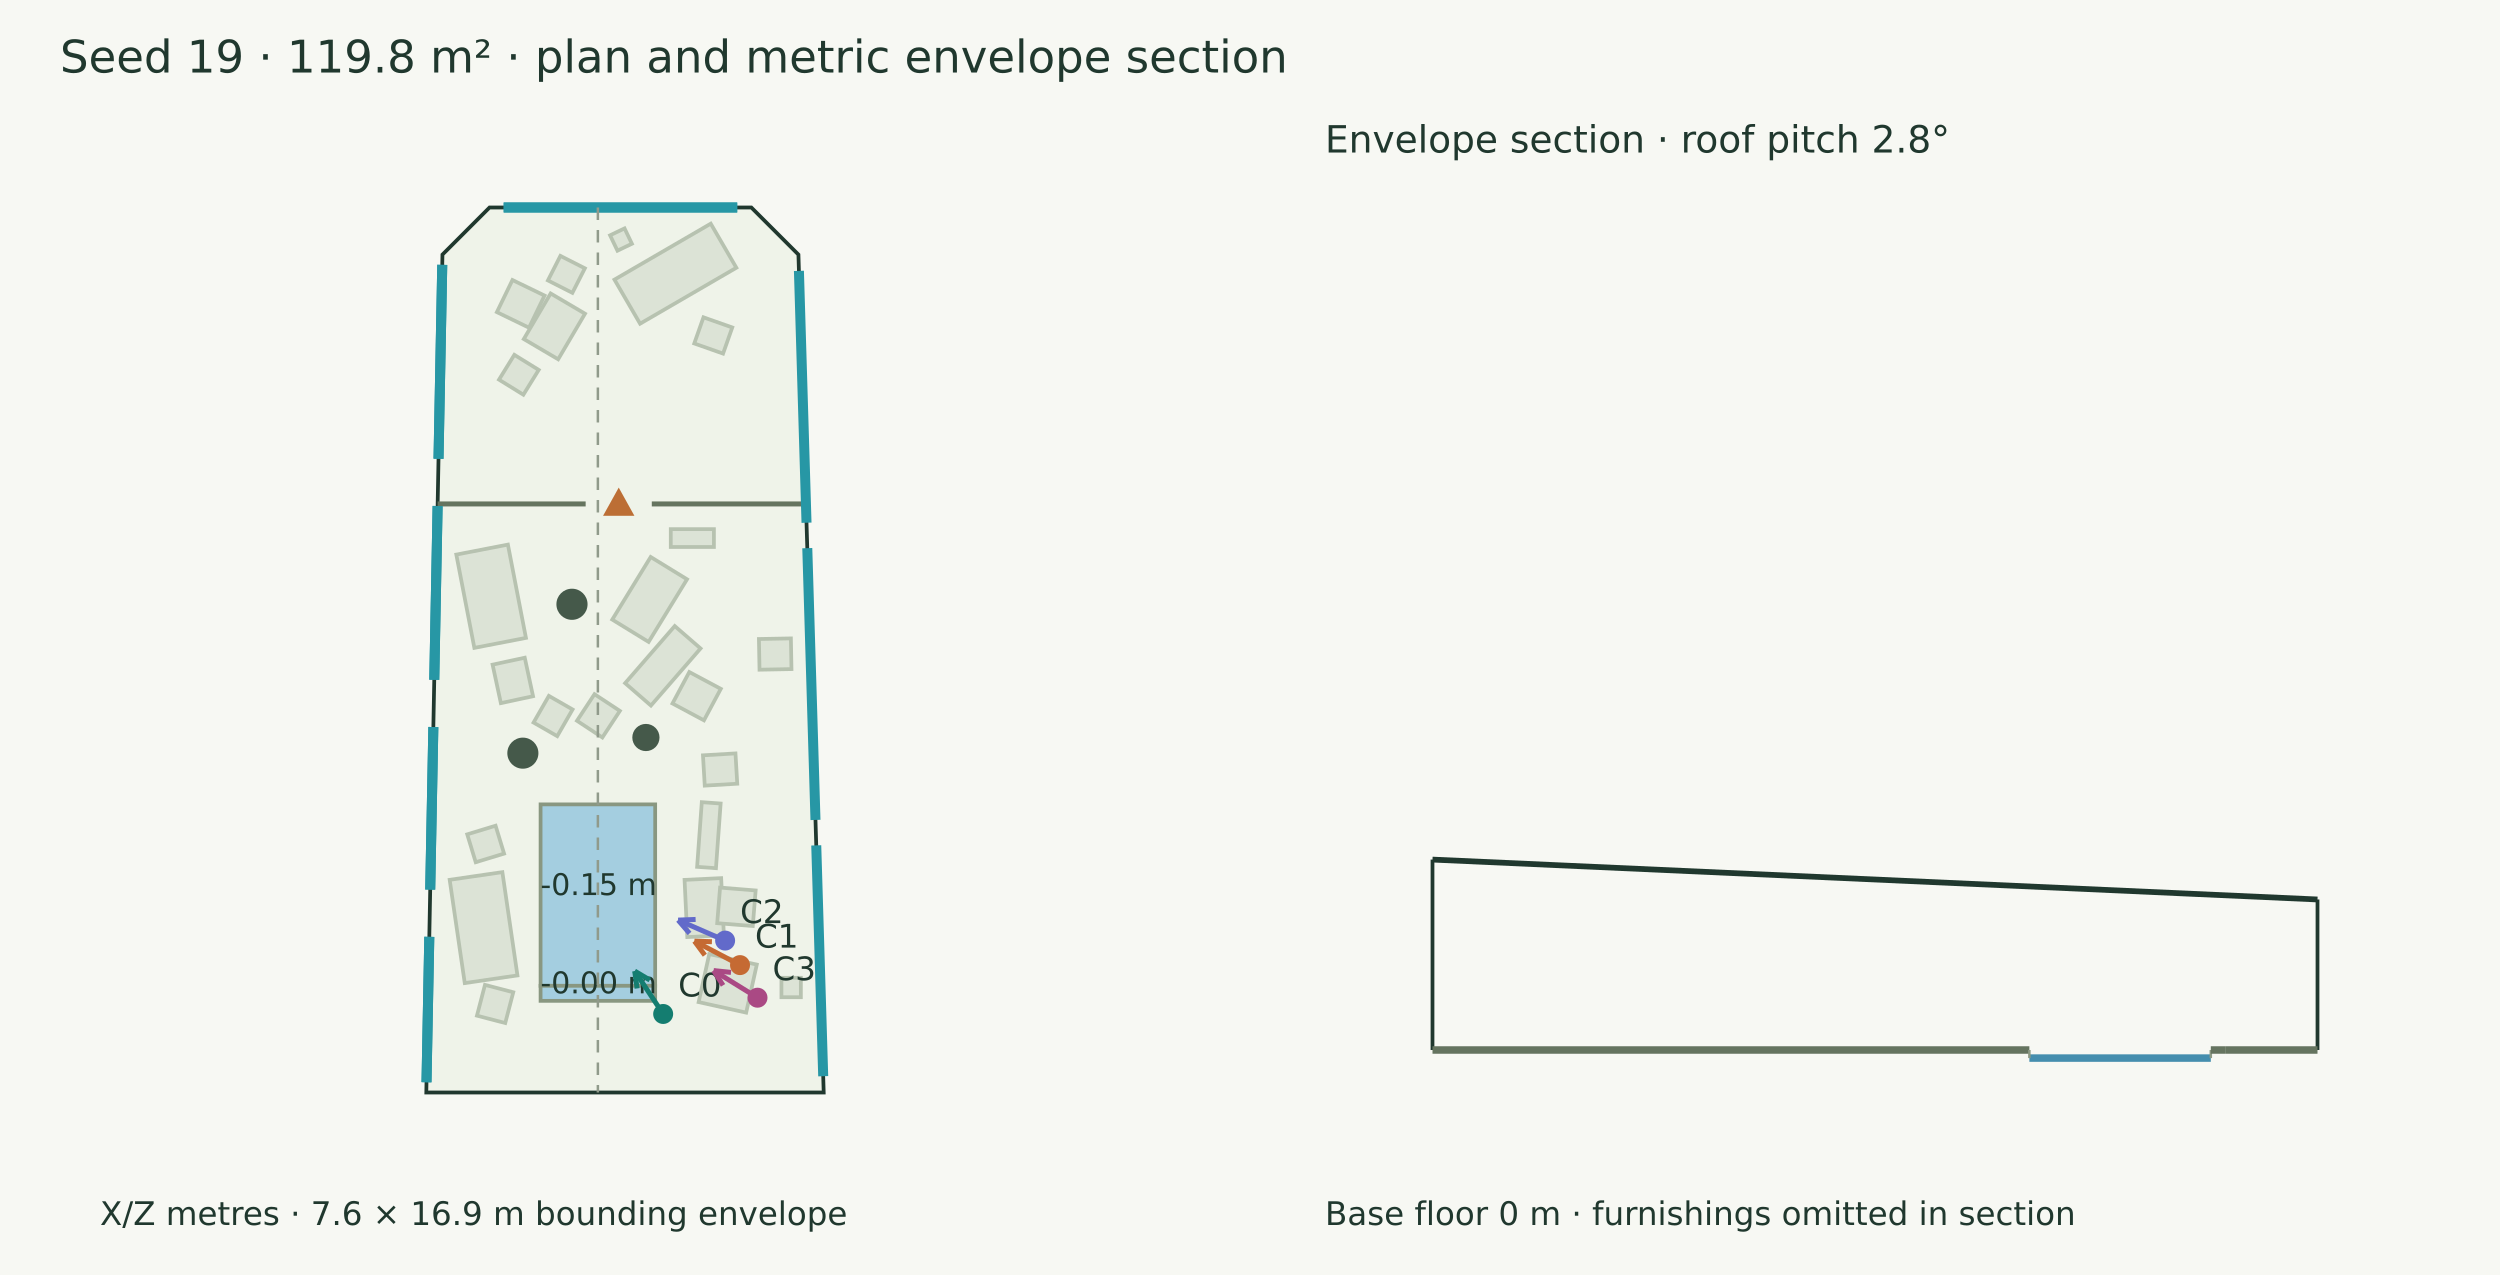
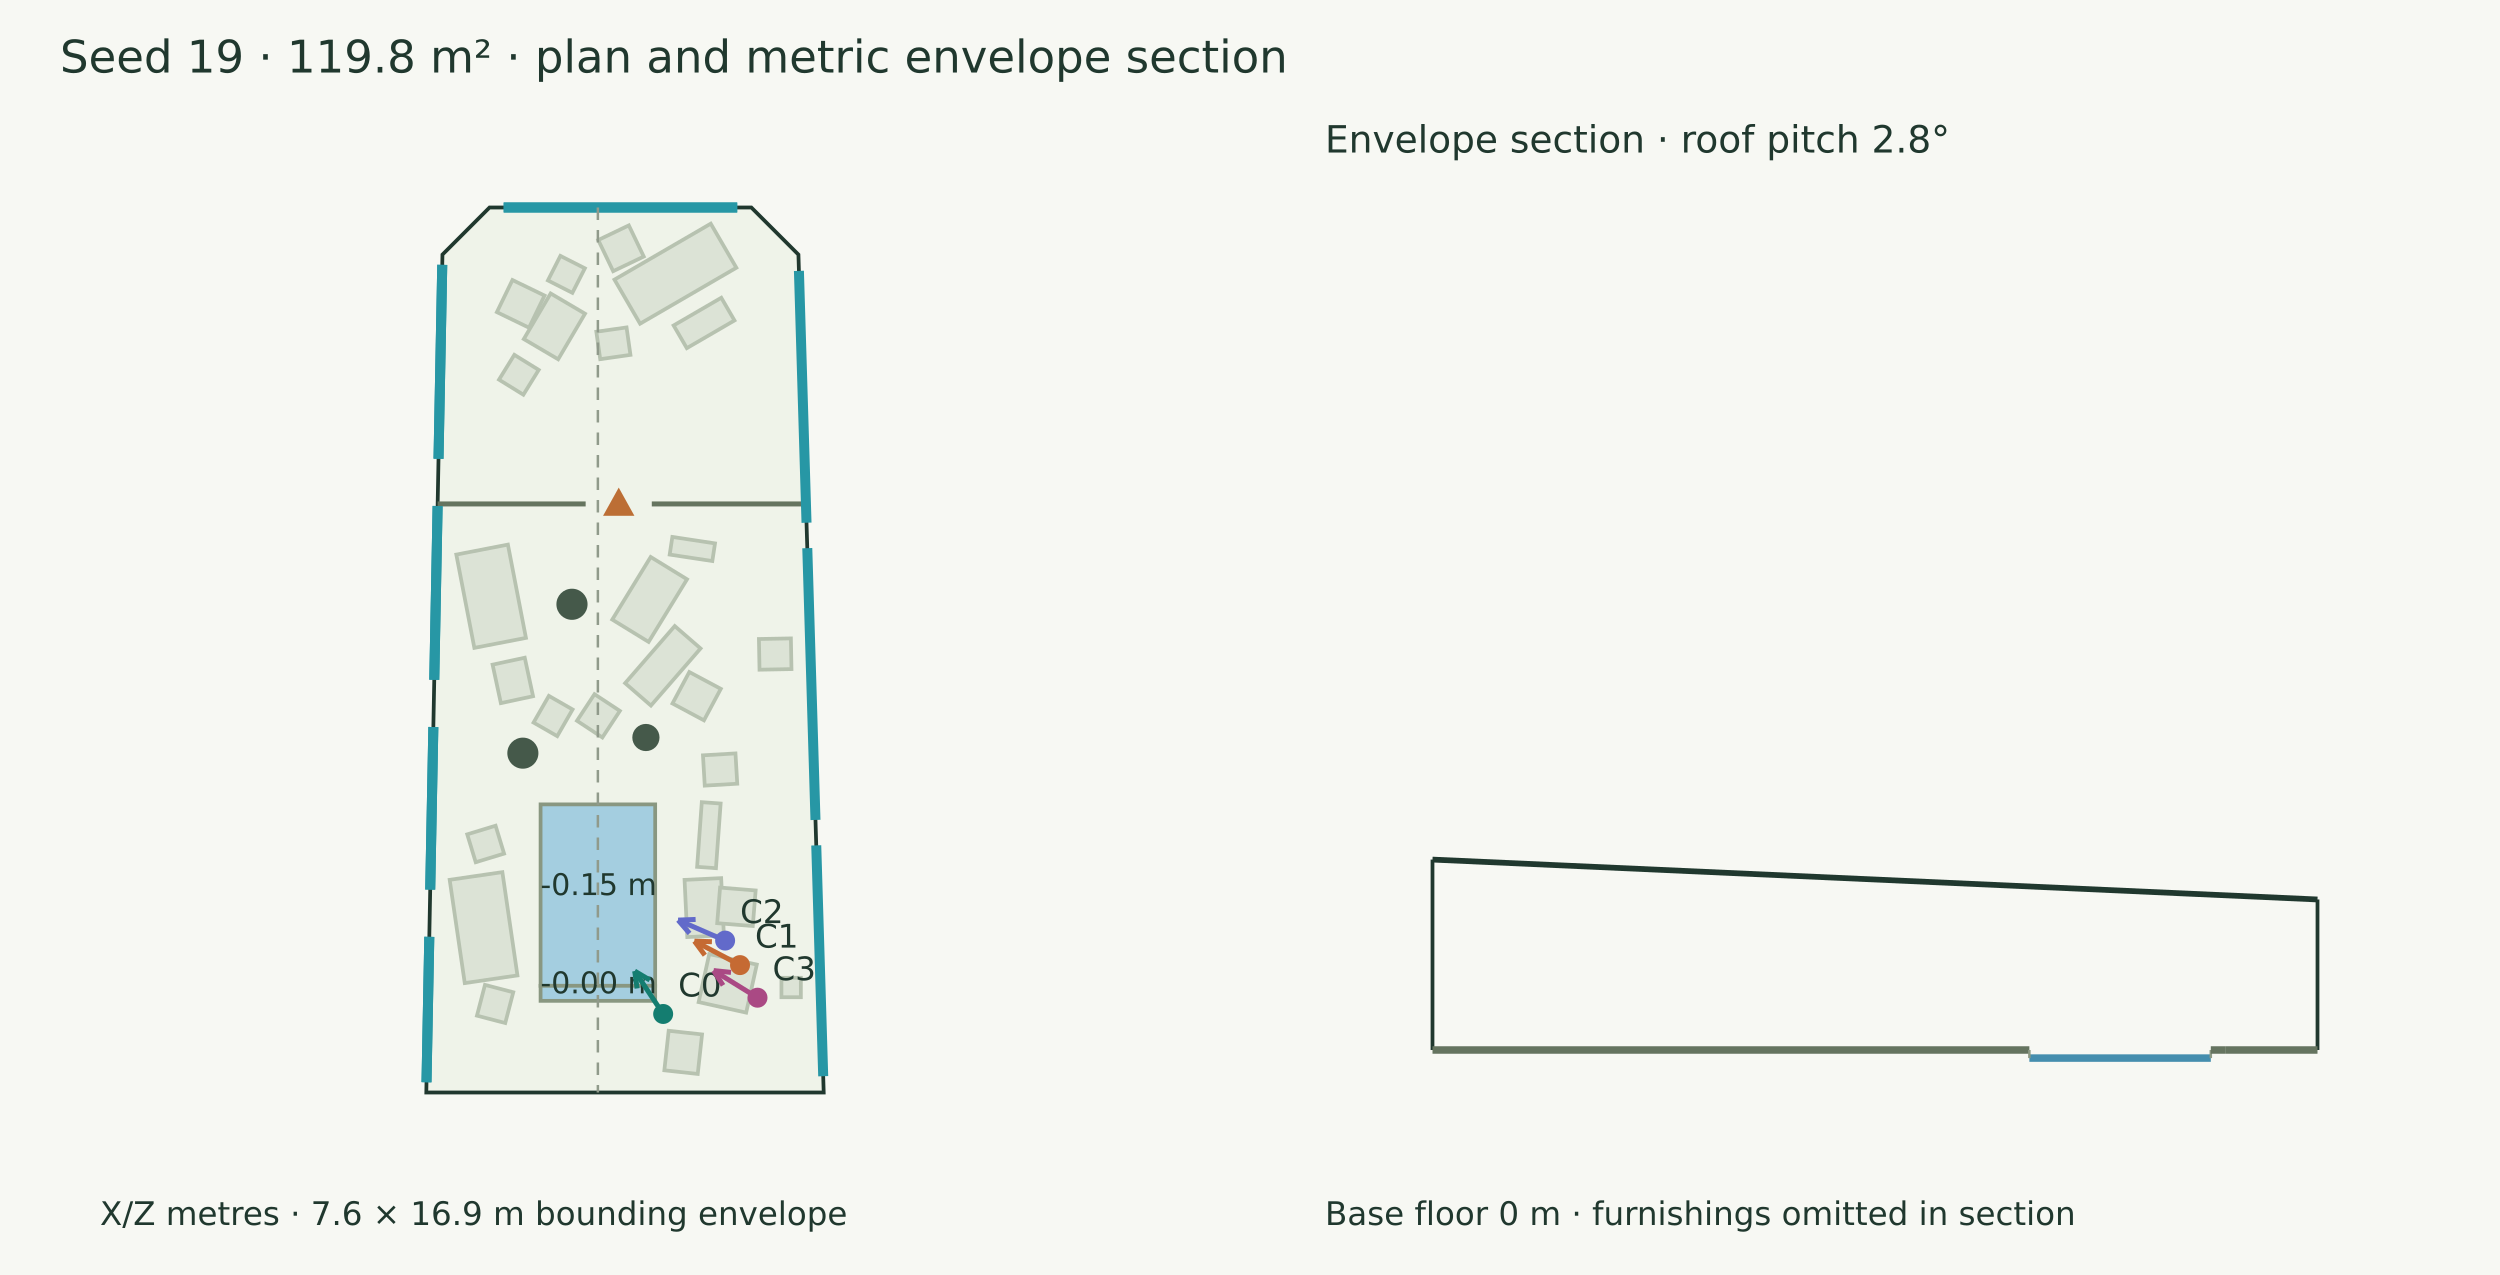
<svg xmlns="http://www.w3.org/2000/svg" width="1000" height="510" viewBox="0 0 1000 510">
  <rect width="100%" height="100%" fill="#f7f8f3" />
  <g font-family="DejaVu Sans" fill="#20382e">
    <text x="24.000" y="29.000" font-size="18">Seed 19 · 119.8 m² · plan and metric envelope section</text>
    <polygon points="195.819,82.999 300.535,82.999 319.372,101.837 329.480,437.001 170.520,437.001 176.982,101.837" fill="#eff3e9" stroke="#20382e" stroke-width="1.5" />
    <polygon points="234.002,125.477 223.263,143.714 209.518,135.620 220.257,117.383" fill="#dce3d6" stroke="#b7c2b0" stroke-width="1.5" />
    <polygon points="217.828,118.236 211.598,131.085 198.750,124.855 204.979,112.007" fill="#dce3d6" stroke="#b7c2b0" stroke-width="1.5" />
    <polygon points="294.541,107.097 256.032,129.477 245.785,111.845 284.294,89.465" fill="#dce3d6" stroke="#b7c2b0" stroke-width="1.5" />
    <polygon points="244.901,247.843 260.274,222.796 274.813,231.719 259.440,256.767" fill="#dce3d6" stroke="#b7c2b0" stroke-width="1.5" />
    <polygon points="250.047,273.267 269.895,250.419 280.215,259.384 260.367,282.232" fill="#dce3d6" stroke="#b7c2b0" stroke-width="1.5" />
    <polygon points="268.989,281.402 275.723,268.811 288.315,275.546 281.580,288.137" fill="#dce3d6" stroke="#b7c2b0" stroke-width="1.5" />
    <polygon points="185.904,393.239 179.868,351.928 200.943,348.849 206.979,390.160" fill="#dce3d6" stroke="#b7c2b0" stroke-width="1.5" />
    <polygon points="274.914,374.828 273.824,351.947 288.466,351.250 289.555,374.131" fill="#dce3d6" stroke="#b7c2b0" stroke-width="1.5" />
    <polygon points="286.878,369.269 288.027,355.036 302.260,356.184 301.111,370.417" fill="#dce3d6" stroke="#b7c2b0" stroke-width="1.5" />
    <polygon points="189.741,259.146 182.524,221.831 203.158,217.841 210.375,255.155" fill="#dce3d6" stroke="#b7c2b0" stroke-width="1.5" />
-     <polygon points="268.310,211.656 285.564,211.656 285.564,218.795 268.310,218.795" fill="#dce3d6" stroke="#b7c2b0" stroke-width="1.5" />
+     <polygon points="279.089,429.578 265.738,428.115 267.469,412.313 280.820,413.775" fill="#dce3d6" stroke="#b7c2b0" stroke-width="1.5" />
+     <polygon points="268.942,214.773 286.001,217.355 284.932,224.415 267.873,221.832" fill="#dce3d6" stroke="#b7c2b0" stroke-width="1.5" />
+     <polygon points="293.787,128.180 274.724,139.259 269.448,130.181 288.511,119.102" fill="#dce3d6" stroke="#b7c2b0" stroke-width="1.5" />
    <polygon points="312.576,391.119 320.345,391.119 320.345,398.888 312.576,398.888" fill="#dce3d6" stroke="#b7c2b0" stroke-width="1.5" />
    <polygon points="278.847,346.734 280.719,320.866 288.253,321.412 286.380,347.279" fill="#dce3d6" stroke="#b7c2b0" stroke-width="1.5" />
    <polygon points="200.345,281.255 197.031,265.856 209.903,263.086 213.217,278.486" fill="#dce3d6" stroke="#b7c2b0" stroke-width="1.5" />
    <polygon points="233.943,107.326 228.951,117.148 219.163,112.174 224.155,102.352" fill="#dce3d6" stroke="#b7c2b0" stroke-width="1.5" />
    <polygon points="215.481,147.962 209.343,157.888 199.598,151.862 205.736,141.935" fill="#dce3d6" stroke="#b7c2b0" stroke-width="1.5" />
    <polygon points="190.290,344.893 186.890,333.739 198.231,330.282 201.630,341.437" fill="#dce3d6" stroke="#b7c2b0" stroke-width="1.5" />
    <polygon points="281.185,302.132 294.186,301.364 294.902,313.482 281.901,314.250" fill="#dce3d6" stroke="#b7c2b0" stroke-width="1.5" />
    <polygon points="258.071,371.986 250.210,372.072 250.128,364.583 257.989,364.497" fill="#dce3d6" stroke="#b7c2b0" stroke-width="1.5" />
    <polygon points="283.703,381.635 302.718,385.843 298.469,405.050 279.453,400.842" fill="#dce3d6" stroke="#b7c2b0" stroke-width="1.5" />
    <polygon points="316.354,255.359 316.591,267.636 303.806,267.882 303.569,255.605" fill="#dce3d6" stroke="#b7c2b0" stroke-width="1.5" />
    <polygon points="230.786,288.306 237.793,277.672 247.947,284.362 240.940,294.997" fill="#dce3d6" stroke="#b7c2b0" stroke-width="1.5" />
-     <polygon points="277.705,137.387 281.387,126.931 292.905,130.987 289.223,141.443" fill="#dce3d6" stroke="#b7c2b0" stroke-width="1.5" />
-     <polygon points="252.763,97.502 246.979,100.273 244.032,94.122 249.816,91.351" fill="#dce3d6" stroke="#b7c2b0" stroke-width="1.5" />
+     <polygon points="240.089,143.667 238.529,132.691 250.619,130.973 252.179,141.949" fill="#dce3d6" stroke="#b7c2b0" stroke-width="1.5" />
+     <polygon points="257.499,102.615 245.268,108.475 239.296,96.010 251.527,90.150" fill="#dce3d6" stroke="#b7c2b0" stroke-width="1.5" />
    <polygon points="193.990,393.952 205.306,396.903 202.097,409.212 190.780,406.262" fill="#dce3d6" stroke="#b7c2b0" stroke-width="1.5" />
    <polygon points="213.420,289.024 219.546,278.350 229.022,283.789 222.896,294.463" fill="#dce3d6" stroke="#b7c2b0" stroke-width="1.5" />
    <polygon points="216.232,321.750 262.068,321.750 262.068,394.323 216.232,394.323" fill="#a4cee0" stroke="#899781" stroke-width="1.5" />
    <text x="216.150" y="358.037" font-size="12">-0.15 m</text>
    <polygon points="216.232,394.323 262.068,394.323 262.068,400.336 216.232,400.336" fill="#a4cee0" stroke="#899781" stroke-width="1.5" />
    <text x="216.150" y="397.330" font-size="12">-0.00 m</text>
    <circle cx="228.793" cy="241.711" r="6.23" fill="#45594a" />
    <circle cx="209.147" cy="301.264" r="6.217" fill="#45594a" />
    <circle cx="258.364" cy="295.002" r="5.44" fill="#45594a" />
    <path d="M175.059,201.576 L234.263,201.576" stroke="#65745f" stroke-width="2" fill="none" />
    <path d="M260.717,201.576 L322.380,201.576" stroke="#65745f" stroke-width="2" fill="none" />
    <polygon points="247.490,196.576 242.490,205.576 252.490,205.576" fill="#bc6e35" stroke="#bc6e35" stroke-width="1.5" />
    <path d="M201.467,82.999 L294.887,82.999" stroke="#2797a5" stroke-width="4" fill="none" />
    <path d="M201.467,82.999 L294.887,82.999" stroke="#2797a5" stroke-width="4" fill="none" />
    <path d="M319.569,108.350 L322.607,209.087" stroke="#2797a5" stroke-width="4" fill="none" />
    <path d="M322.913,219.259 L326.192,327.975" stroke="#2797a5" stroke-width="4" fill="none" />
    <path d="M326.499,338.147 L329.283,430.487" stroke="#2797a5" stroke-width="4" fill="none" />
    <path d="M170.599,432.899 L171.721,374.735" stroke="#2797a5" stroke-width="4" fill="none" />
    <path d="M170.599,432.899 L171.721,374.735" stroke="#2797a5" stroke-width="4" fill="none" />
    <path d="M172.085,355.840 L173.339,290.813" stroke="#2797a5" stroke-width="4" fill="none" />
    <path d="M172.085,355.840 L173.339,290.813" stroke="#2797a5" stroke-width="4" fill="none" />
    <path d="M173.703,271.917 L175.043,202.407" stroke="#2797a5" stroke-width="4" fill="none" />
    <path d="M173.703,271.917 L175.043,202.407" stroke="#2797a5" stroke-width="4" fill="none" />
    <path d="M175.407,183.511 L176.902,105.938" stroke="#2797a5" stroke-width="4" fill="none" />
    <path d="M175.407,183.511 L176.902,105.938" stroke="#2797a5" stroke-width="4" fill="none" />
    <path d="M265.265,405.591 L253.891,388.447" stroke="#147d70" stroke-width="2" fill="none" />
    <path d="M253.891,388.447 L259.913,392.016" stroke="#147d70" stroke-width="2" fill="none" />
    <path d="M253.891,388.447 L254.838,395.382" stroke="#147d70" stroke-width="2" fill="none" />
    <circle cx="265.265" cy="405.591" r="4" fill="#147d70" />
    <text x="271.265" y="398.591" font-size="13">C0</text>
    <path d="M296.007,386.042 L277.771,376.456" stroke="#c56a33" stroke-width="2" fill="none" />
    <path d="M277.771,376.456 L284.767,376.694" stroke="#c56a33" stroke-width="2" fill="none" />
    <path d="M277.771,376.456 L281.933,382.084" stroke="#c56a33" stroke-width="2" fill="none" />
    <circle cx="296.007" cy="386.042" r="4" fill="#c56a33" />
    <text x="302.007" y="379.042" font-size="13">C1</text>
    <path d="M290.048,376.234 L271.251,368.052" stroke="#626aca" stroke-width="2" fill="none" />
    <path d="M271.251,368.052 L278.245,367.776" stroke="#626aca" stroke-width="2" fill="none" />
    <path d="M271.251,368.052 L275.815,373.360" stroke="#626aca" stroke-width="2" fill="none" />
    <circle cx="290.048" cy="376.234" r="4" fill="#626aca" />
    <text x="296.048" y="369.234" font-size="13">C2</text>
    <path d="M303.001,399.081 L285.451,388.236" stroke="#aa4984" stroke-width="2" fill="none" />
    <path d="M285.451,388.236 L292.413,388.960" stroke="#aa4984" stroke-width="2" fill="none" />
    <path d="M285.451,388.236 L289.212,394.140" stroke="#aa4984" stroke-width="2" fill="none" />
    <circle cx="303.001" cy="399.081" r="4" fill="#aa4984" />
    <text x="309.001" y="392.081" font-size="13">C3</text>
    <text x="40.000" y="490.000" font-size="13">X/Z metres · 7.6 × 16.9 m bounding envelope</text>
    <path d="M239.150,82.999 L239.150,437.001" stroke="#909a8b" stroke-width="1" stroke-dasharray="5 4" fill="none" />
    <path d="M572.999,343.835 L927.001,359.792" stroke="#20382e" stroke-width="2.3" fill="none" />
    <path d="M572.999,420.000 L572.999,343.835" stroke="#20382e" stroke-width="1.5" fill="none" />
    <path d="M927.001,420.000 L927.001,359.792" stroke="#20382e" stroke-width="1.5" fill="none" />
    <path d="M572.999,420.000 L811.750,420.000" stroke="#65745f" stroke-width="3" fill="none" />
    <path d="M572.999,420.000 L572.999,420.000" stroke="#8d9a85" stroke-width="1" fill="none" />
    <path d="M811.750,420.000 L811.750,420.000" stroke="#8d9a85" stroke-width="1" fill="none" />
    <path d="M811.750,423.234 L884.323,423.234" stroke="#458eae" stroke-width="3" fill="none" />
    <path d="M811.750,420.000 L811.750,423.234" stroke="#8d9a85" stroke-width="1" fill="none" />
    <path d="M884.323,420.000 L884.323,423.234" stroke="#8d9a85" stroke-width="1" fill="none" />
    <path d="M884.323,420.000 L890.336,420.000" stroke="#65745f" stroke-width="3" fill="none" />
    <path d="M884.323,420.000 L884.323,420.000" stroke="#8d9a85" stroke-width="1" fill="none" />
    <path d="M890.336,420.000 L890.336,420.000" stroke="#8d9a85" stroke-width="1" fill="none" />
    <path d="M890.336,420.000 L927.001,420.000" stroke="#65745f" stroke-width="3" fill="none" />
    <path d="M890.336,420.000 L890.336,420.000" stroke="#8d9a85" stroke-width="1" fill="none" />
    <path d="M927.001,420.000 L927.001,420.000" stroke="#8d9a85" stroke-width="1" fill="none" />
    <text x="530.000" y="61.000" font-size="15">Envelope section · roof pitch 2.8°</text>
    <text x="530.000" y="490.000" font-size="13">Base floor 0 m · furnishings omitted in section</text>
  </g>
</svg>
